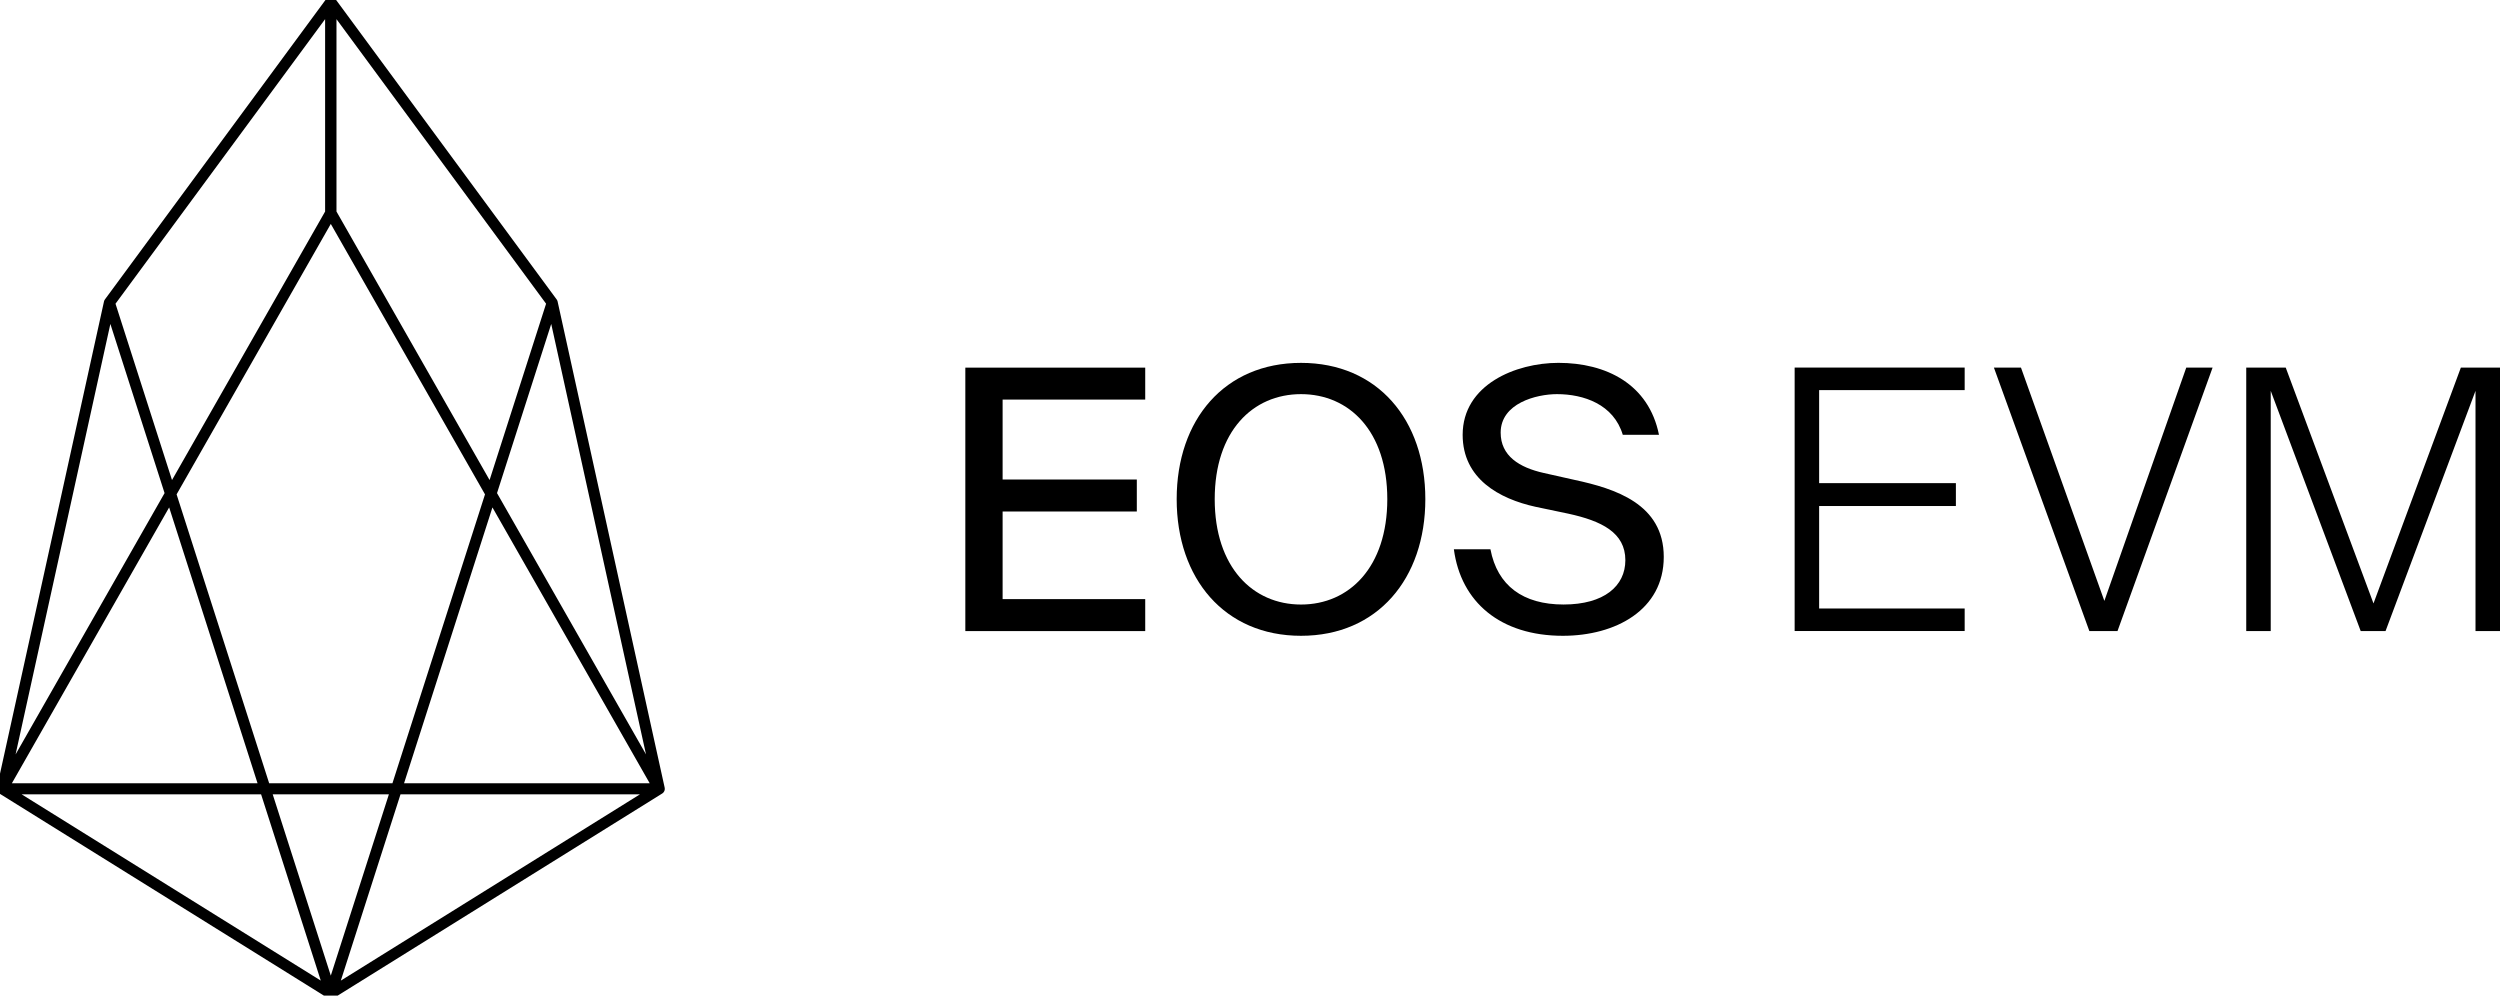
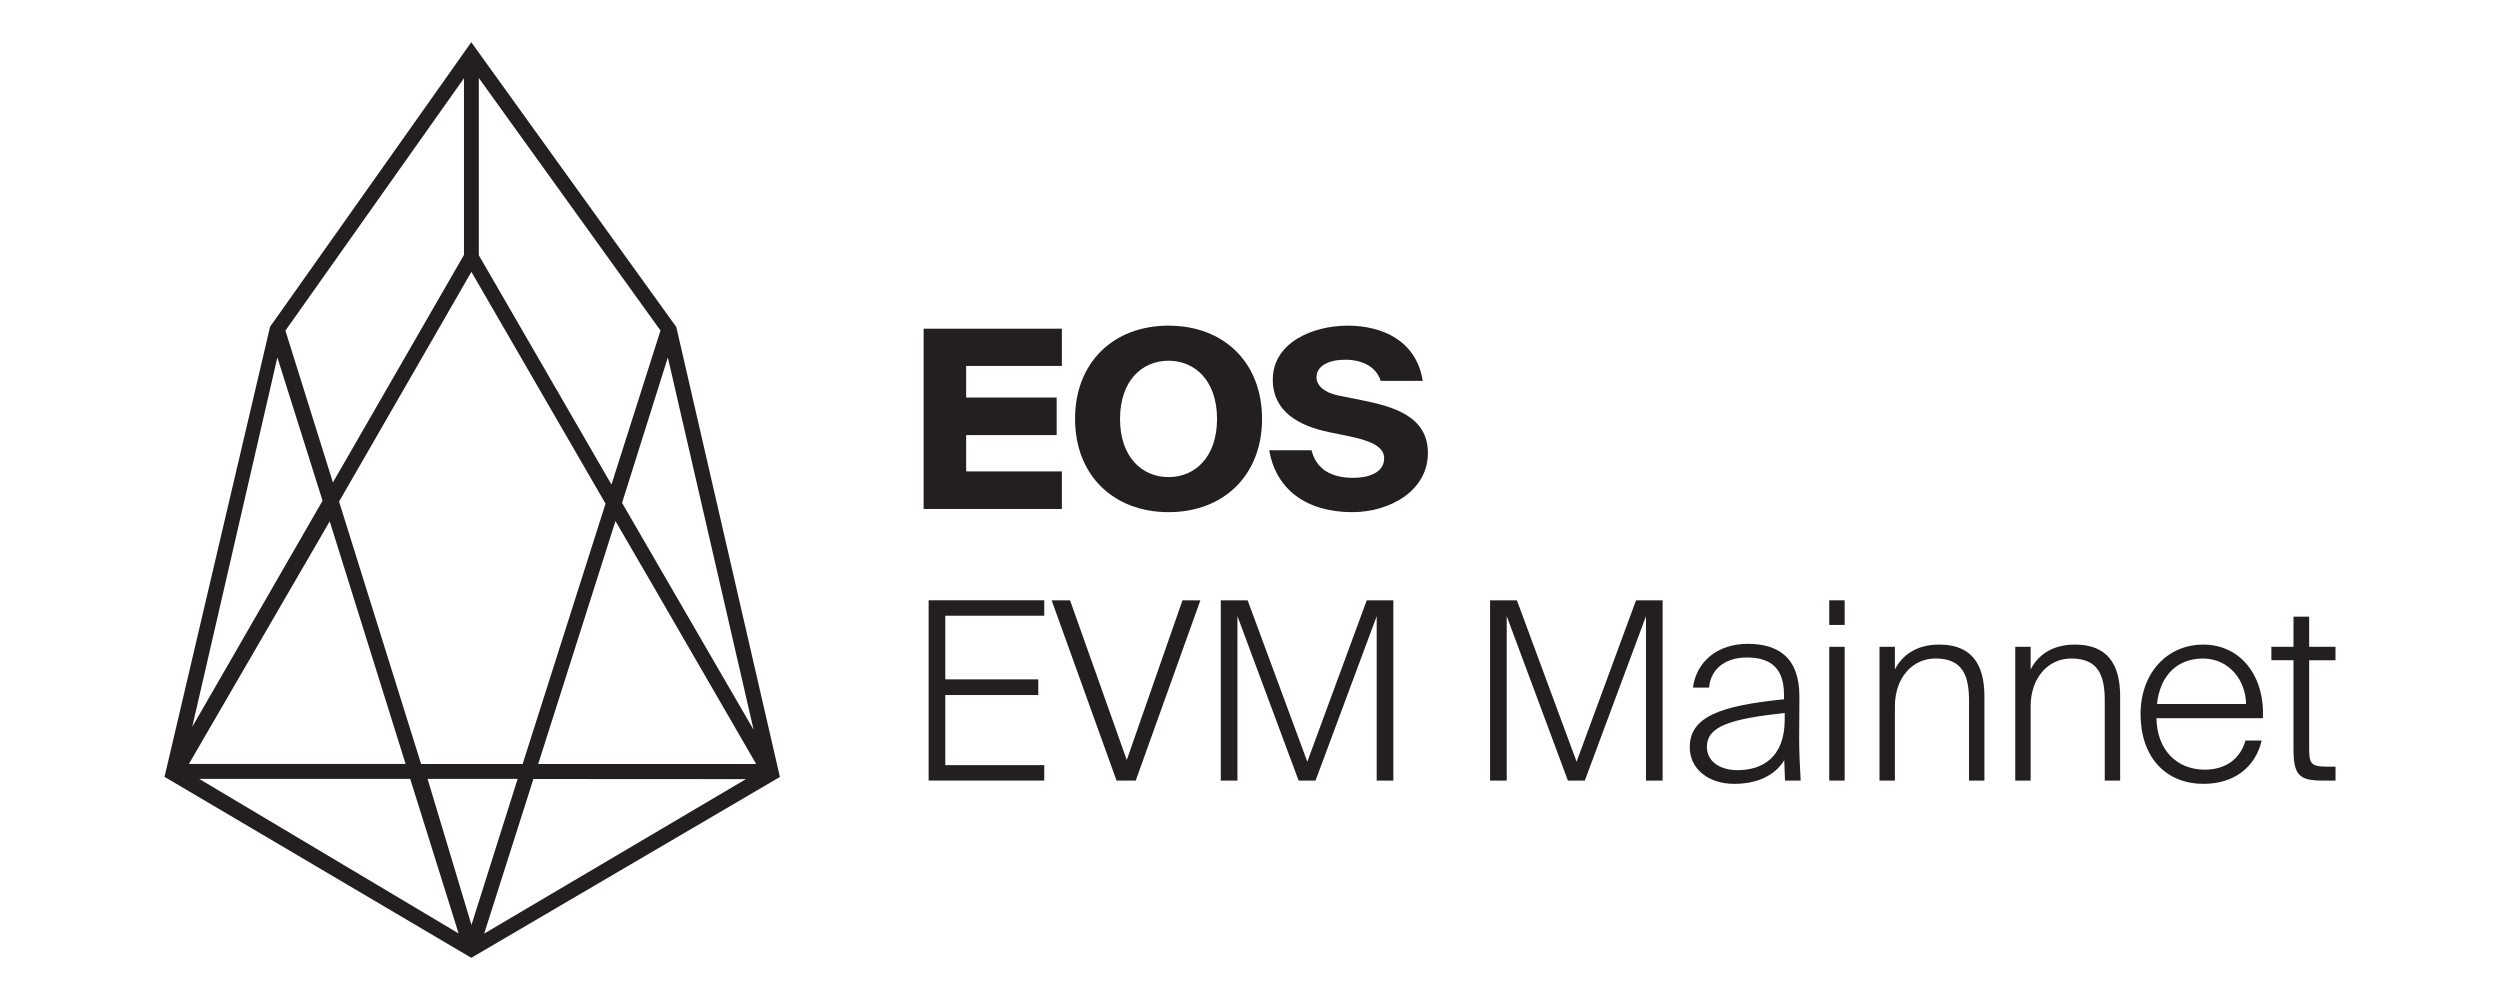
- <svg xmlns="http://www.w3.org/2000/svg" fill="none" version="1.1" width="113" height="45" viewBox="0 0 113 45">
+ <svg xmlns="http://www.w3.org/2000/svg" id="Layer_1" data-name="Layer 1" viewBox="0 240 800 320">
  <defs>
-     <clipPath id="master_svg0_2878_2801">
-       <rect x="0" y="0" width="113" height="45" rx="0" />
-     </clipPath>
+     <style>
+       .cls-1 {
+         fill: #231f20;
+       }
+     </style>
  </defs>
-   <g clip-path="url(#master_svg0_2878_2801)">
-     <g>
-       <g>
-         <path d="M51.764,16.615L51.764,18.061L45.318,18.061L45.318,21.674L51.384,21.674L51.384,23.12L45.318,23.12L45.318,27.08L51.764,27.08L51.764,28.525L43.633,28.525L43.633,16.617L51.764,16.617L51.764,16.615Z" fill="#000000" fill-opacity="1" />
-       </g>
-       <g>
-         <path d="M53.186,22.562C53.186,18.965,55.352,16.402,58.806,16.402C62.26,16.402,64.425,18.965,64.425,22.562C64.425,26.159,62.26,28.738,58.806,28.738C55.352,28.738,53.186,26.159,53.186,22.562ZM62.706,22.562C62.706,19.49,60.987,17.815,58.806,17.815C56.624,17.815,54.905,19.49,54.905,22.562C54.905,25.634,56.624,27.325,58.806,27.325C60.987,27.325,62.706,25.634,62.706,22.562Z" fill="#000000" fill-opacity="1" />
-       </g>
-       <g>
-         <path d="M74.986,19.654L73.35,19.654C72.938,18.274,71.582,17.815,70.375,17.815C69.45,17.815,67.83,18.225,67.83,19.556C67.83,20.607,68.673,21.132,69.78,21.379L71.169,21.691C73.004,22.086,75.202,22.775,75.202,25.173C75.202,27.571,73.021,28.738,70.641,28.738C67.814,28.738,66.03,27.21,65.715,24.828L67.368,24.828C67.681,26.471,68.838,27.324,70.673,27.324C72.508,27.324,73.466,26.486,73.466,25.321C73.466,24.072,72.391,23.546,70.888,23.218L69.4,22.906C67.765,22.545,66.112,21.641,66.112,19.654C66.112,17.387,68.508,16.401,70.442,16.401C72.59,16.401,74.524,17.354,74.986,19.654Z" fill="#000000" fill-opacity="1" />
-       </g>
-       <g>
-         <path d="M88.803,16.615L88.803,17.633L82.225,17.633L82.225,21.838L88.406,21.838L88.406,22.872L82.225,22.872L82.225,27.504L88.803,27.504L88.803,28.522L81.118,28.522L81.118,16.614L88.803,16.614L88.803,16.615Z" fill="#000000" fill-opacity="1" />
-       </g>
-       <g>
-         <path d="M95.117,27.161L98.819,16.616L100.009,16.616L95.711,28.524L94.439,28.524L90.125,16.616L91.348,16.616L95.117,27.161Z" fill="#000000" fill-opacity="1" />
-       </g>
-       <g>
-         <path d="M102.637,17.666L102.637,28.523L101.53,28.523L101.53,16.615L103.315,16.615L107.282,27.275L111.231,16.615L113,16.615L113,28.523L111.893,28.523L111.893,17.666L107.827,28.523L106.703,28.523L102.637,17.666Z" fill="#000000" fill-opacity="1" />
-       </g>
-     </g>
-     <g>
-       <path d="M25.198,13.76L15.197,44.973L14.959,44.897L14.827,44.684L29.666,35.443L29.798,35.655L29.554,35.709L24.716,13.737L24.96,13.683L24.759,13.831L14.758,0.253L14.959,0.105L15.209,0.105L15.209,9.629L14.959,9.629L15.177,9.505L30.016,35.531Q30.04,35.574,30.046,35.624Q30.053,35.673,30.04,35.721Q30.026,35.769,29.996,35.808Q29.965,35.847,29.922,35.872Q29.879,35.897,29.83,35.903Q29.78,35.909,29.732,35.896Q29.684,35.883,29.645,35.852Q29.606,35.822,29.581,35.779L14.742,9.753Q14.709,9.695,14.709,9.629L14.709,0.105Q14.709,0.045,14.736,-0.008Q14.763,-0.061,14.811,-0.097Q14.851,-0.126,14.899,-0.138Q14.948,-0.15,14.997,-0.142Q15.046,-0.135,15.089,-0.109Q15.131,-0.084,15.161,-0.044L25.161,13.535Q25.193,13.578,25.204,13.629L30.043,35.601Q30.051,35.639,30.047,35.678Q30.044,35.716,30.029,35.752Q30.014,35.788,29.989,35.817Q29.964,35.847,29.931,35.867L15.091,45.109Q15.045,45.138,14.99,45.145Q14.935,45.151,14.883,45.135Q14.836,45.119,14.798,45.087Q14.76,45.055,14.737,45.011Q14.714,44.967,14.71,44.917Q14.706,44.868,14.721,44.82L24.722,13.607Q24.737,13.56,24.769,13.522Q24.802,13.484,24.846,13.461Q24.89,13.438,24.94,13.434Q24.989,13.43,25.036,13.445Q25.084,13.46,25.122,13.492Q25.16,13.525,25.182,13.569Q25.205,13.613,25.209,13.663Q25.213,13.712,25.198,13.76ZM29.798,35.905L0.105,35.905Q0.056,35.905,0.01,35.886Q-0.036,35.867,-0.071,35.832Q-0.106,35.796,-0.126,35.751Q-0.145,35.705,-0.145,35.655Q-0.145,35.605,-0.126,35.559Q-0.106,35.513,-0.071,35.478Q-0.036,35.443,0.01,35.424Q0.056,35.405,0.105,35.405L29.798,35.405Q29.848,35.405,29.894,35.424Q29.94,35.443,29.975,35.478Q30.01,35.513,30.029,35.559Q30.048,35.605,30.048,35.655Q30.048,35.705,30.029,35.751Q30.01,35.796,29.975,35.832Q29.94,35.867,29.894,35.886Q29.848,35.905,29.798,35.905ZM-0.112,35.531L14.727,9.505L14.945,9.629L14.695,9.629L14.695,0.105L14.945,0.105L15.146,0.253L5.145,13.831L4.944,13.683L5.188,13.737L0.35,35.709L0.105,35.655L0.238,35.443L15.077,44.683L14.945,44.895L14.707,44.972L4.706,13.76Q4.691,13.712,4.695,13.663Q4.699,13.613,4.721,13.569Q4.744,13.525,4.782,13.492Q4.82,13.46,4.867,13.445Q4.915,13.43,4.964,13.434Q5.014,13.438,5.058,13.461Q5.102,13.484,5.135,13.522Q5.167,13.56,5.182,13.607L15.183,44.819Q15.199,44.872,15.193,44.926Q15.186,44.981,15.157,45.028Q15.131,45.07,15.09,45.099Q15.05,45.128,15.001,45.139Q14.953,45.15,14.904,45.142Q14.855,45.134,14.812,45.108L-0.027,35.867Q-0.06,35.847,-0.085,35.817Q-0.11,35.788,-0.125,35.752Q-0.14,35.716,-0.143,35.678Q-0.147,35.639,-0.139,35.601L4.7,13.629Q4.711,13.578,4.742,13.535L14.743,-0.044Q14.779,-0.092,14.832,-0.118Q14.885,-0.145,14.945,-0.145Q14.994,-0.145,15.04,-0.126Q15.086,-0.107,15.121,-0.072Q15.157,-0.037,15.176,0.009Q15.195,0.055,15.195,0.105L15.195,9.629Q15.195,9.695,15.162,9.753L0.323,35.779Q0.298,35.822,0.259,35.852Q0.219,35.883,0.171,35.896Q0.124,35.909,0.074,35.903Q0.025,35.897,-0.018,35.872Q-0.062,35.847,-0.092,35.808Q-0.123,35.769,-0.136,35.721Q-0.149,35.673,-0.143,35.624Q-0.136,35.574,-0.112,35.531Z" fill="#000000" fill-opacity="1" />
-     </g>
+   <path class="cls-1" d="M216.46,344.87l-.05-.23-65.6-91.13-64.26,90.87-.13,.19-33.72,143.81-.05,.21,97.57,57.56,.6,.35,98.56-57.76,.19-.11-33.1-143.76Zm-50.81,144.36l-14.78,46.75-14.05-46.75h28.83Zm-34.39,0l15.5,49.47-83.04-49.47h67.54Zm81.42-64.81l-13.62-23.5,14.65-46.53,27.45,119.15-28.48-49.12Zm-59.46-102.74v-56.72l58.14,80.81-15.69,49.29-42.44-73.37Zm19,162.81l24.73-77.76,11.69,20.14,33.34,57.62h-69.76Zm66.49,4.82l-83.77,49.44,15.75-49.47,68.01,.04Zm-44.94-88.14l-26.53,83.32h-32.48l-26.26-83.98,42.35-73.51,42.92,74.16Zm-63.98,83.29H60.45l45.06-77.63,24.28,77.63Zm18.68-162.89l-41.94,72.81-15.2-48.58,57.14-80.76v56.52ZM61.52,472.58l27.24-118.2,14.46,45.85-41.69,72.35Z" />
+   <g>
+     <path class="cls-1" d="M339.8,345.16v11.94h-30.63v10.11h28.96v12.02h-28.96v11.62h30.63v12.02h-44.24v-57.69h44.24Z" />
+     <path class="cls-1" d="M344.02,374.05c0-17.98,12.17-29.84,29.92-29.84s29.92,11.86,29.92,29.84-12.25,29.84-29.92,29.84-29.92-11.86-29.92-29.84Zm45.43,0c0-12.25-7.08-18.62-15.52-18.62s-15.52,6.37-15.52,18.62,7.08,18.62,15.52,18.62,15.52-6.37,15.52-18.62Z" />
+     <path class="cls-1" d="M421.28,360.68c0,2.86,2.71,4.93,6.68,5.81l7.88,1.59c9.31,1.91,21.09,4.77,21.09,16.87s-12.17,18.94-24.19,18.94c-14.8,0-24.51-7.4-26.58-19.81h13.53c1.51,6.05,6.29,8.83,13.37,8.83,4.61,0,9.87-1.51,9.87-6.29,0-3.74-4.46-5.57-10.74-6.92l-7-1.43c-9.39-1.99-17.9-6.45-17.9-16.79,0-11.78,12.65-17.27,23.95-17.27s22.04,4.93,24.03,17.66h-13.45c-1.35-4.3-5.57-6.76-11.38-6.76-5.25,0-9.15,1.99-9.15,5.57Z" />
+     <path class="cls-1" d="M334.16,432.1v4.93h-31.67v20.37h29.76v5.01h-29.76v22.44h31.67v4.93h-37v-57.69h37Z" />
+     <path class="cls-1" d="M360.57,483.19l17.82-51.08h5.73l-20.69,57.69h-6.13l-20.77-57.69h5.89l18.14,51.08Z" />
+     <path class="cls-1" d="M395.98,437.19v52.6h-5.33v-57.69h8.59l19.1,51.64,19.02-51.64h8.51v57.69h-5.33v-52.6l-19.57,52.6h-5.41l-19.57-52.6Z" />
+     <path class="cls-1" d="M482.15,437.19v52.6h-5.33v-57.69h8.59l19.1,51.64,19.02-51.64h8.51v57.69h-5.33v-52.6l-19.57,52.6h-5.41l-19.57-52.6Z" />
+     <path class="cls-1" d="M554.88,490.83c-7.96,0-14.16-4.61-14.16-11.7,0-9.71,9.55-13.29,30.16-15.36v-1.51c0-9.71-5.73-11.86-11.94-11.86-7.24,0-11.62,4.06-12.02,9.63h-5.17c1.11-8.43,7.96-14,17.51-14s16.55,4.14,16.55,16.87c0,5.89-.08,9.79-.08,13.21,0,4.85,.24,9.07,.48,13.69h-5.01l-.24-6.52c-2.79,4.54-8.12,7.56-16.07,7.56Zm16.23-20.61v-2.07c-17.43,1.91-24.91,4.22-24.91,10.9,0,4.54,4.14,7.4,9.79,7.4,7.96,0,15.12-4.06,15.12-16.23Z" />
+     <path class="cls-1" d="M590.29,439.98h-4.93v-7.88h4.93v7.88Zm0,49.81h-4.93v-42.81h4.93v42.81Z" />
+     <path class="cls-1" d="M620.61,446.27c10.11,0,14.4,6.05,14.4,16.55v26.97h-4.93v-25.62c0-8.04-2.07-13.45-10.74-13.45-7.4,0-12.97,6.21-12.97,15.28v23.79h-4.93v-42.81h4.93v7.24c2.07-4.06,6.29-7.96,14.24-7.96Z" />
+     <path class="cls-1" d="M664.05,446.27c10.11,0,14.4,6.05,14.4,16.55v26.97h-4.93v-25.62c0-8.04-2.07-13.45-10.74-13.45-7.4,0-12.97,6.21-12.97,15.28v23.79h-4.93v-42.81h4.93v7.24c2.07-4.06,6.29-7.96,14.24-7.96Z" />
+     <path class="cls-1" d="M705.03,446.27c12.09,0,19.73,10.19,19.1,23.55h-34.06c.16,10.34,6.68,16.47,15.44,16.47,6.68,0,11.38-3.42,13.05-9.31h5.17c-2.07,8.83-9.15,13.85-18.54,13.85-12.57,0-20.21-8.99-20.21-22.28s8.59-22.28,20.05-22.28Zm13.69,19.02c0-7.24-5.17-14.56-13.77-14.56-7.96,0-13.69,5.09-14.72,14.56h28.49Z" />
+     <path class="cls-1" d="M738.93,437.35v9.63h8.43v4.3h-8.43v27.37c0,5.57,.16,6.68,5.89,6.68h2.55v4.46h-4.06c-7.64,0-9.39-1.75-9.39-10.19v-28.33h-7.08v-4.3h7.08v-9.63h5.01Z" />
  </g>
</svg>
